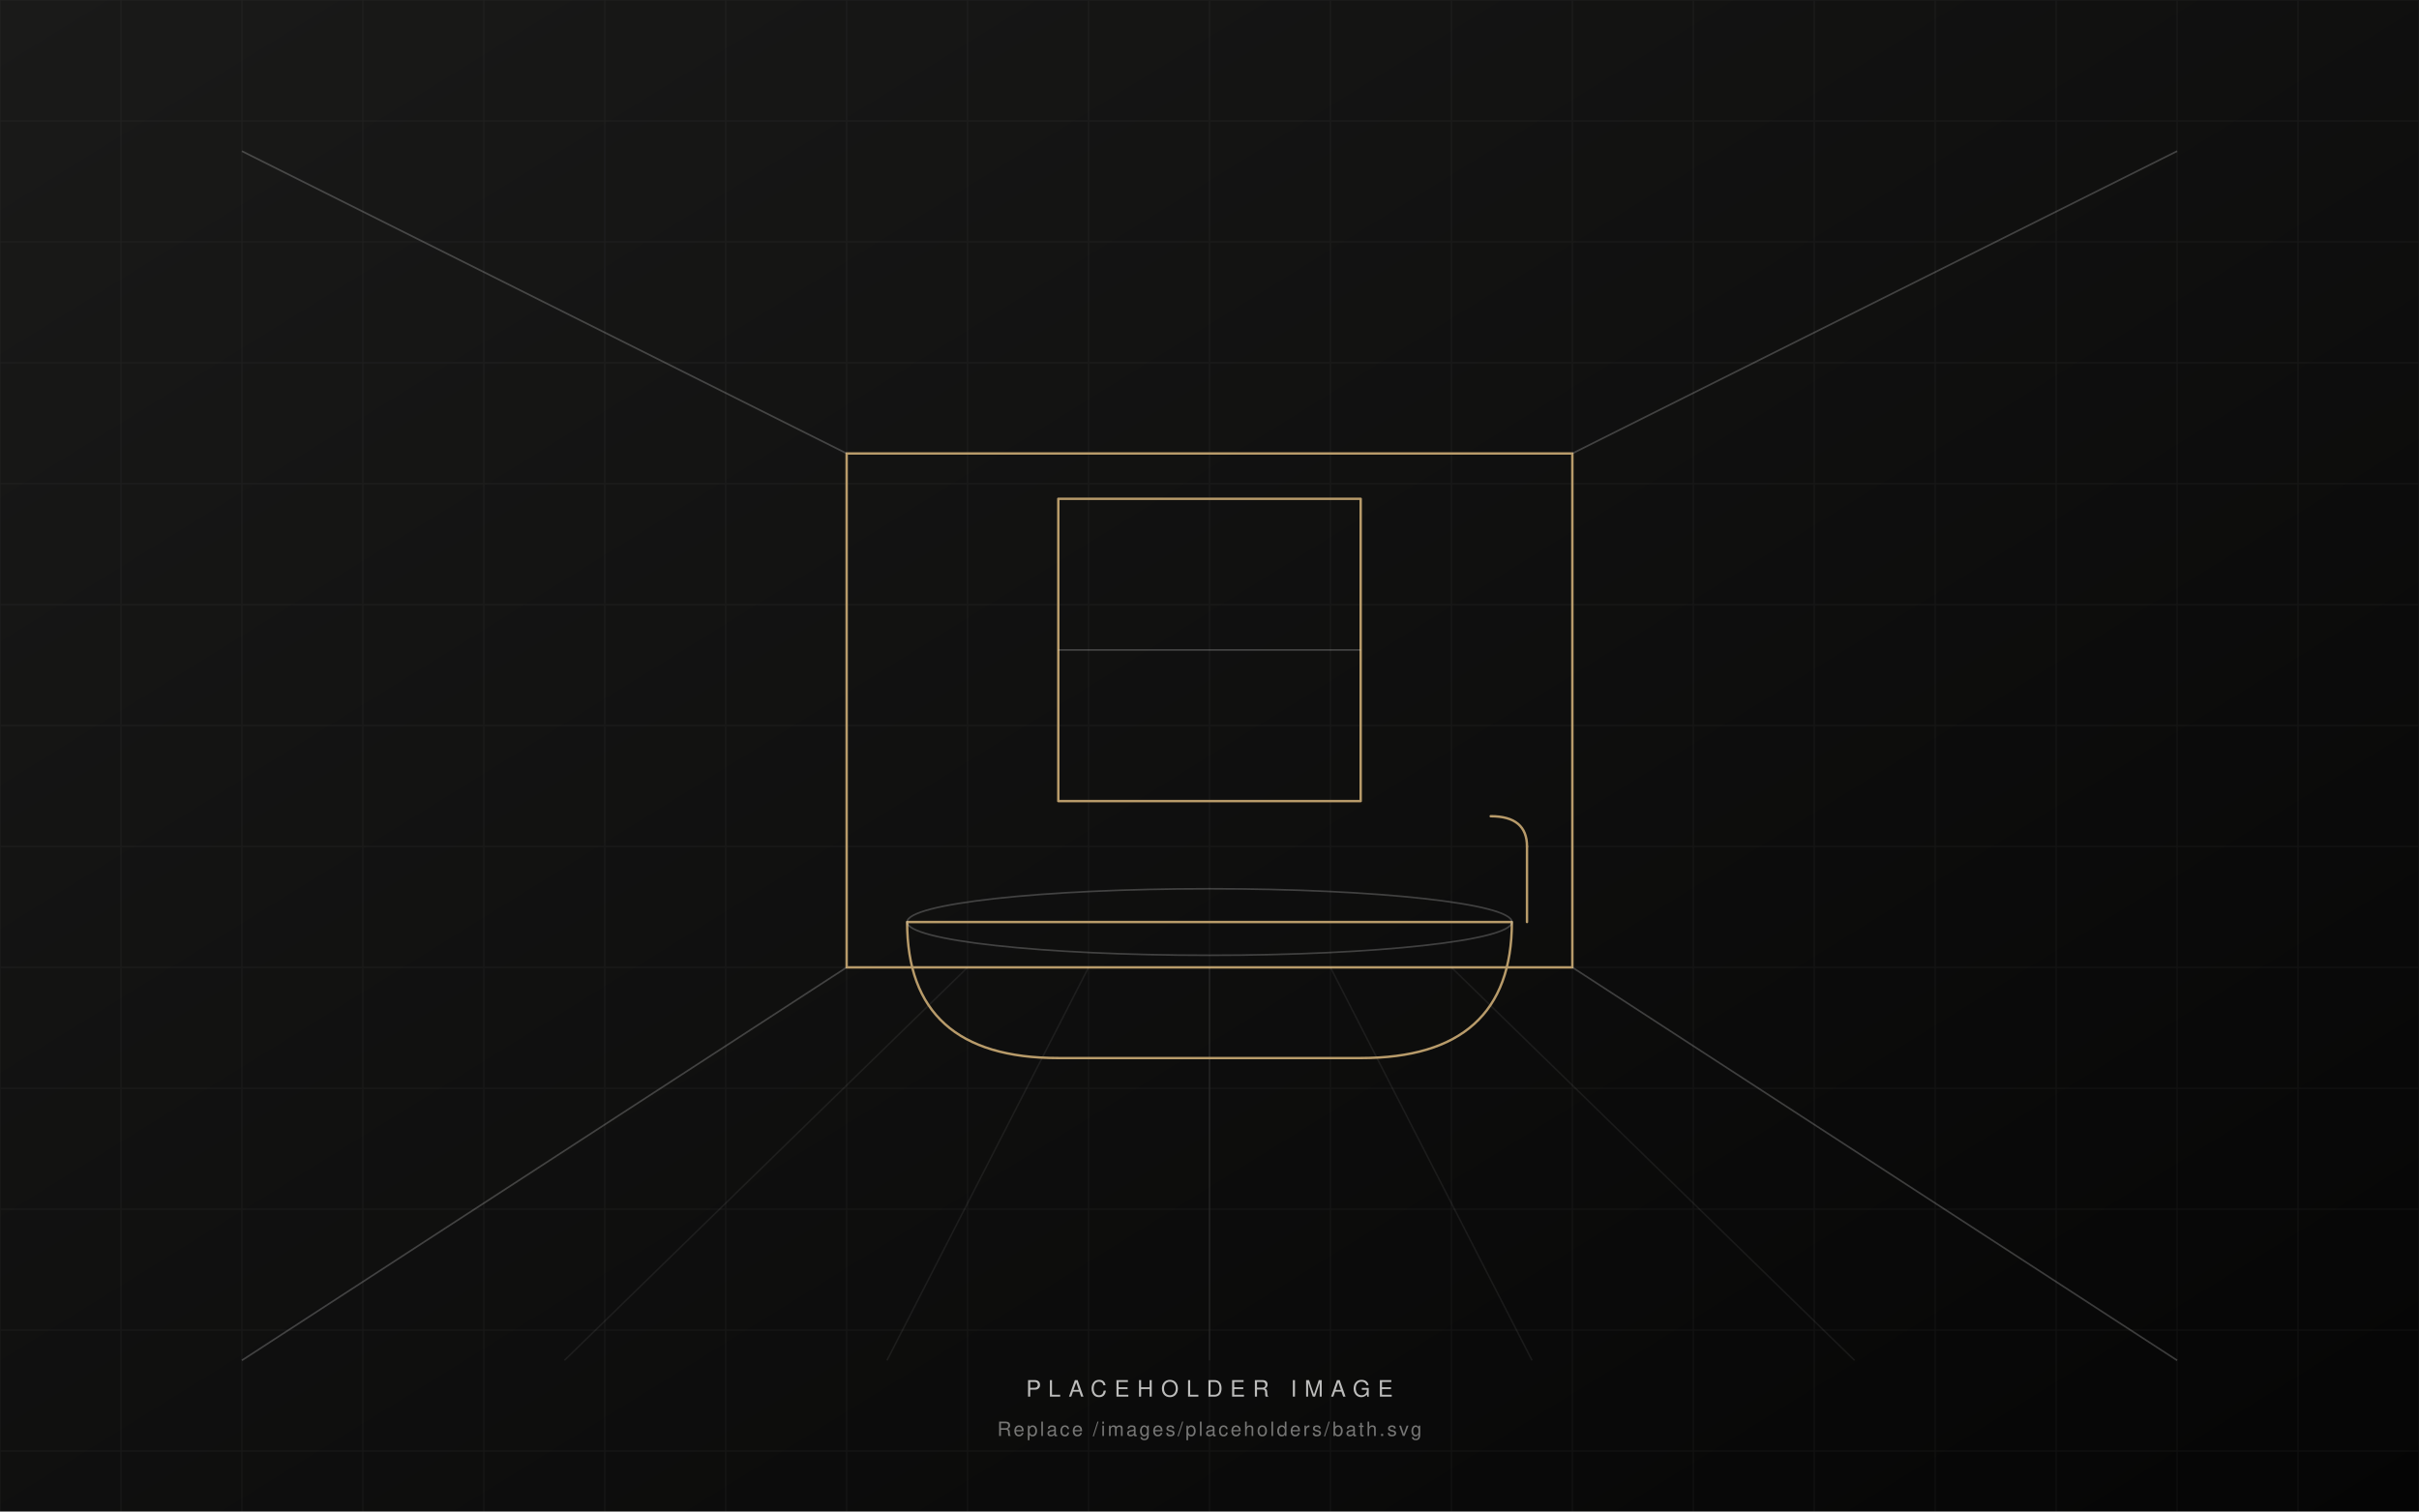
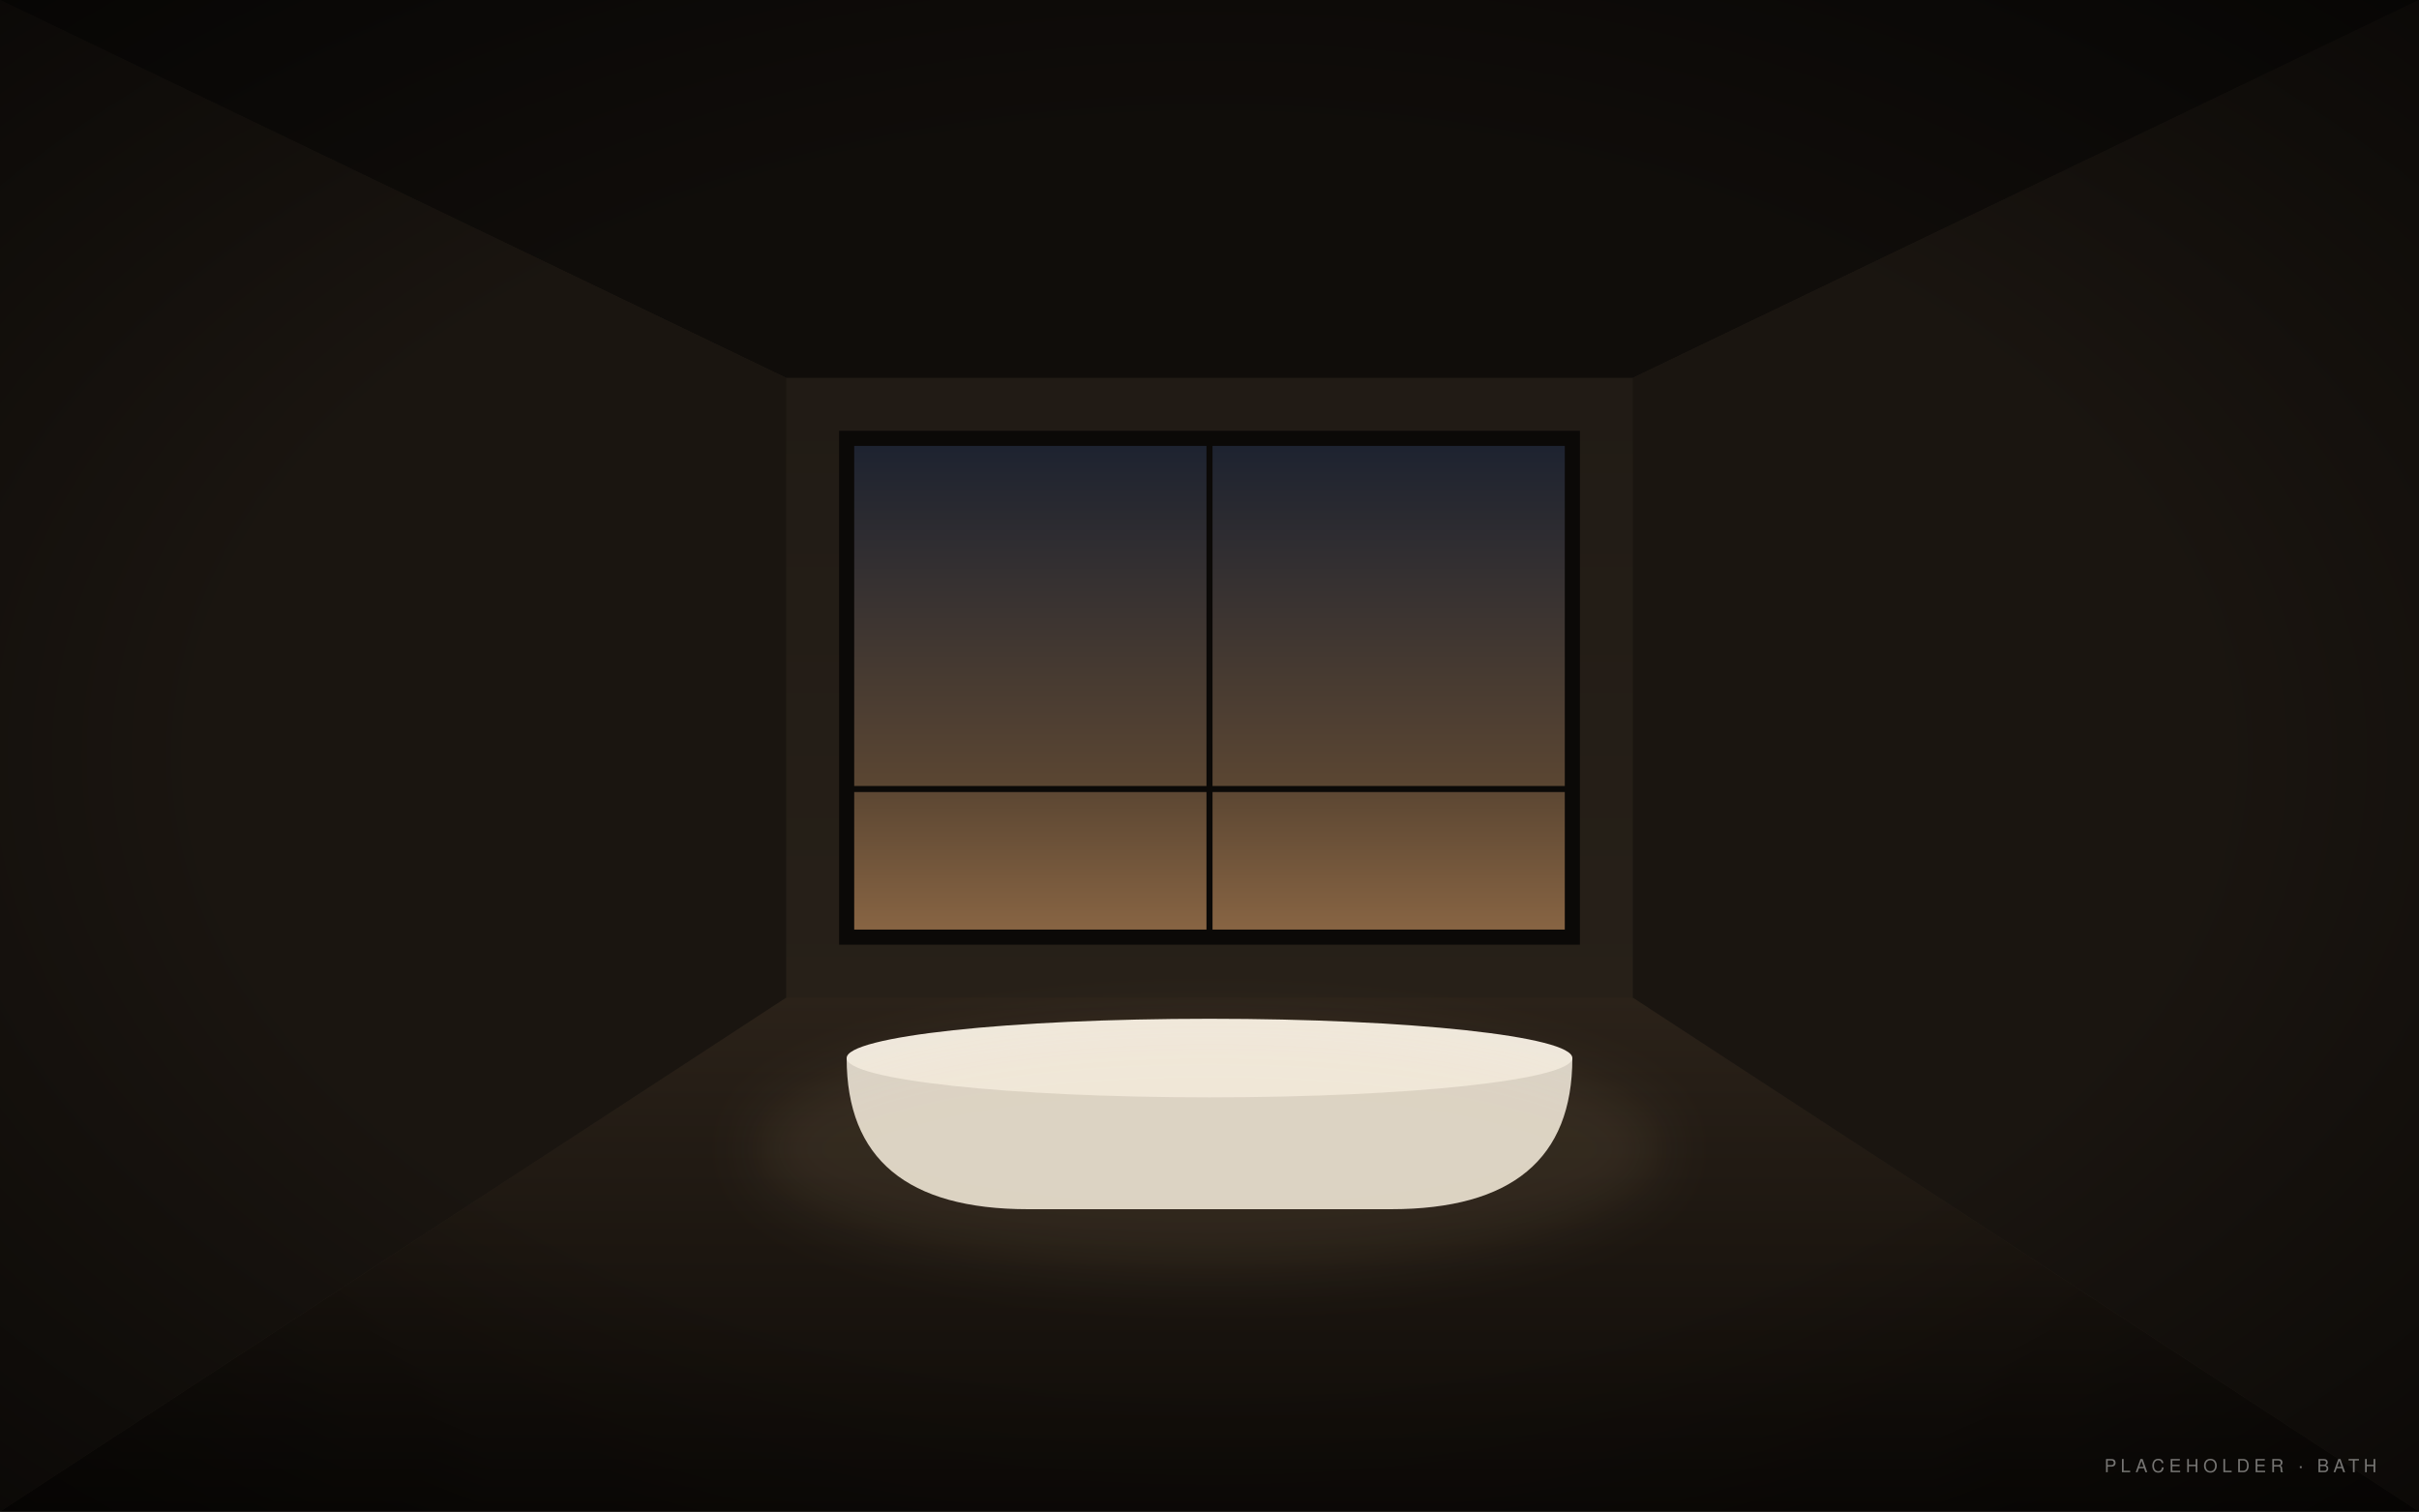
<svg xmlns="http://www.w3.org/2000/svg" viewBox="0 0 1600 1000" preserveAspectRatio="xMidYMid slice" role="img">
  <defs>
-     <linearGradient id="bg" x1="0" y1="0" x2="1" y2="1">
-       <stop offset="0" stop-color="#1A1A19" />
-       <stop offset="1" stop-color="#050505" />
+     <linearGradient id="skyFull" x1="0" y1="0" x2="0" y2="1">
+       <stop offset="0" stop-color="#07090e" />
+       <stop offset="0.55" stop-color="#1a1d26" />
+       <stop offset="0.85" stop-color="#4a3a2c" />
+       <stop offset="1" stop-color="#6e5238" />
    </linearGradient>
+     <linearGradient id="sky" x1="0" y1="0" x2="0" y2="1">
+       <stop offset="0" stop-color="#1c2230" />
+       <stop offset="0.7" stop-color="#5b4632" />
+       <stop offset="1" stop-color="#8a6644" />
+     </linearGradient>
+     <linearGradient id="warm" x1="0" y1="0" x2="0" y2="1">
+       <stop offset="0" stop-color="#ffe2b0" />
+       <stop offset="1" stop-color="#d99a52" />
+     </linearGradient>
+     <linearGradient id="warmDim" x1="0" y1="0" x2="0" y2="1">
+       <stop offset="0" stop-color="#b58a55" />
+       <stop offset="1" stop-color="#6e4f2c" />
+     </linearGradient>
+     <linearGradient id="groundG" x1="0" y1="0" x2="0" y2="1">
+       <stop offset="0" stop-color="#0c0b0a" />
+       <stop offset="1" stop-color="#030303" />
+     </linearGradient>
+     <linearGradient id="poolFade" x1="0" y1="0" x2="0" y2="1">
+       <stop offset="0" stop-color="#0b1418" stop-opacity="0" />
+       <stop offset="1" stop-color="#05080a" stop-opacity="0.9" />
+     </linearGradient>
+     <linearGradient id="wall" x1="0" y1="0" x2="0" y2="1">
+       <stop offset="0" stop-color="#1d1813" />
+       <stop offset="1" stop-color="#2c241b" />
+     </linearGradient>
+     <linearGradient id="floor" x1="0" y1="0" x2="0" y2="1">
+       <stop offset="0" stop-color="#2b2219" />
+       <stop offset="1" stop-color="#0d0a07" />
+     </linearGradient>
+     <radialGradient id="horizonGlow" cx="0.55" cy="0.78" r="0.6">
+       <stop offset="0" stop-color="#d79a5c" stop-opacity="0.35" />
+       <stop offset="1" stop-color="#d79a5c" stop-opacity="0" />
+     </radialGradient>
+     <filter id="bloom" x="-50%" y="-50%" width="200%" height="200%">
+       <feGaussianBlur stdDeviation="18" />
+     </filter>
+     <filter id="soft">
+       <feGaussianBlur stdDeviation="3" />
+     </filter>
+     <radialGradient id="vignette" cx="0.5" cy="0.5" r="0.75">
+       <stop offset="0.55" stop-color="#000" stop-opacity="0" />
+       <stop offset="1" stop-color="#000" stop-opacity="0.65" />
+     </radialGradient>
  </defs>
-   <rect width="1600" height="1000" fill="url(#bg)" />
-   <path d="M0 0V1000M80 0V1000M160 0V1000M240 0V1000M320 0V1000M400 0V1000M480 0V1000M560 0V1000M640 0V1000M720 0V1000M800 0V1000M880 0V1000M960 0V1000M1040 0V1000M1120 0V1000M1200 0V1000M1280 0V1000M1360 0V1000M1440 0V1000M1520 0V1000M1600 0V1000M0 0H1600M0 80H1600M0 160H1600M0 240H1600M0 320H1600M0 400H1600M0 480H1600M0 560H1600M0 640H1600M0 720H1600M0 800H1600M0 880H1600M0 960H1600" stroke="#F8F8F6" stroke-opacity="0.035" stroke-width="1" />
+   <rect width="1600" height="1000" fill="#050505" />
  <g transform="translate(0 0) scale(1)">
-     <rect x="560" y="300" width="480" height="340" fill="none" stroke="#B89B6A" stroke-width="1.6" stroke-linejoin="round" stroke-linecap="round" />
-     <line x1="160" y1="100" x2="560" y2="300" fill="none" stroke="#F8F8F6" stroke-opacity="0.22" stroke-width="1.1" />
-     <line x1="1440" y1="100" x2="1040" y2="300" fill="none" stroke="#F8F8F6" stroke-opacity="0.22" stroke-width="1.1" />
-     <line x1="160" y1="900" x2="560" y2="640" fill="none" stroke="#F8F8F6" stroke-opacity="0.22" stroke-width="1.1" />
-     <line x1="1440" y1="900" x2="1040" y2="640" fill="none" stroke="#F8F8F6" stroke-opacity="0.22" stroke-width="1.1" />
-     <line x1="640" y1="640" x2="373.333" y2="900" stroke="#F8F8F6" stroke-opacity="0.07" />
-     <line x1="720" y1="640" x2="586.667" y2="900" stroke="#F8F8F6" stroke-opacity="0.07" />
-     <line x1="800" y1="640" x2="800" y2="900" stroke="#F8F8F6" stroke-opacity="0.07" />
-     <line x1="880" y1="640" x2="1013.333" y2="900" stroke="#F8F8F6" stroke-opacity="0.07" />
-     <line x1="960" y1="640" x2="1226.667" y2="900" stroke="#F8F8F6" stroke-opacity="0.07" />
-     <rect x="700" y="330" width="200" height="200" fill="none" stroke="#B89B6A" stroke-width="1.6" stroke-linejoin="round" stroke-linecap="round" />
-     <line x1="700" y1="430" x2="900" y2="430" fill="none" stroke="#F8F8F6" stroke-opacity="0.22" stroke-width="1.1" />
-     <path d="M600 610 Q600 700 700 700 L900 700 Q1000 700 1000 610 Z" fill="none" stroke="#B89B6A" stroke-width="1.6" stroke-linejoin="round" stroke-linecap="round" />
-     <ellipse cx="800" cy="610" rx="200" ry="22" fill="none" stroke="#F8F8F6" stroke-opacity="0.22" stroke-width="1.1" />
-     <line x1="1010" y1="560" x2="1010" y2="610" fill="none" stroke="#B89B6A" stroke-width="1.6" stroke-linejoin="round" stroke-linecap="round" />
-     <path d="M1010 560 q0 -20 -24 -20" fill="none" stroke="#B89B6A" stroke-width="1.6" stroke-linejoin="round" stroke-linecap="round" />
+     <rect width="1600" height="1000" fill="url(#wall)" />
+     <polygon points="0,1000 520,660 1080,660 1600,1000" fill="url(#floor)" />
+     <polygon points="0,0 520,250 1080,250 1600,0" fill="#100d0a" />
+     <polygon points="0,0 520,250 520,660 0,1000" fill="#1a1510" />
+     <polygon points="1600,0 1080,250 1080,660 1600,1000" fill="#1a1510" />
+     <rect x="560" y="290" width="480" height="330" fill="url(#sky)" />
+     <rect x="560" y="290" width="480" height="330" fill="none" stroke="#0b0907" stroke-width="10" />
+     <rect x="798" y="290" width="4" height="330" fill="#0b0907" />
+     <rect x="560" y="520" width="480" height="4" fill="#0b0907" />
+     <path d="M560 700 Q560 800 680 800 L920 800 Q1040 800 1040 700 Z" fill="#d9d2c6" />
+     <ellipse cx="800" cy="700" rx="240" ry="26" fill="#efe8dc" />
+     <ellipse cx="800" cy="760" rx="300" ry="80" fill="#ffd9a0" opacity="0.08" filter="url(#bloom)" />
  </g>
-   <g font-family="Helvetica, Arial, sans-serif" fill="#F8F8F6">
-     <text x="800" y="924" text-anchor="middle" font-size="15" letter-spacing="5" fill-opacity="0.75">PLACEHOLDER IMAGE</text>
-     <text x="800" y="950" text-anchor="middle" font-size="13" letter-spacing="1.5" fill-opacity="0.45">Replace /images/placeholders/bath.svg</text>
-   </g>
+   <rect width="1600" height="1000" fill="url(#vignette)" />
+   <text x="1572" y="974" text-anchor="end" font-family="Helvetica, Arial, sans-serif" font-size="12" letter-spacing="3" fill="#f8f8f6" fill-opacity="0.45">PLACEHOLDER · BATH</text>
</svg>
